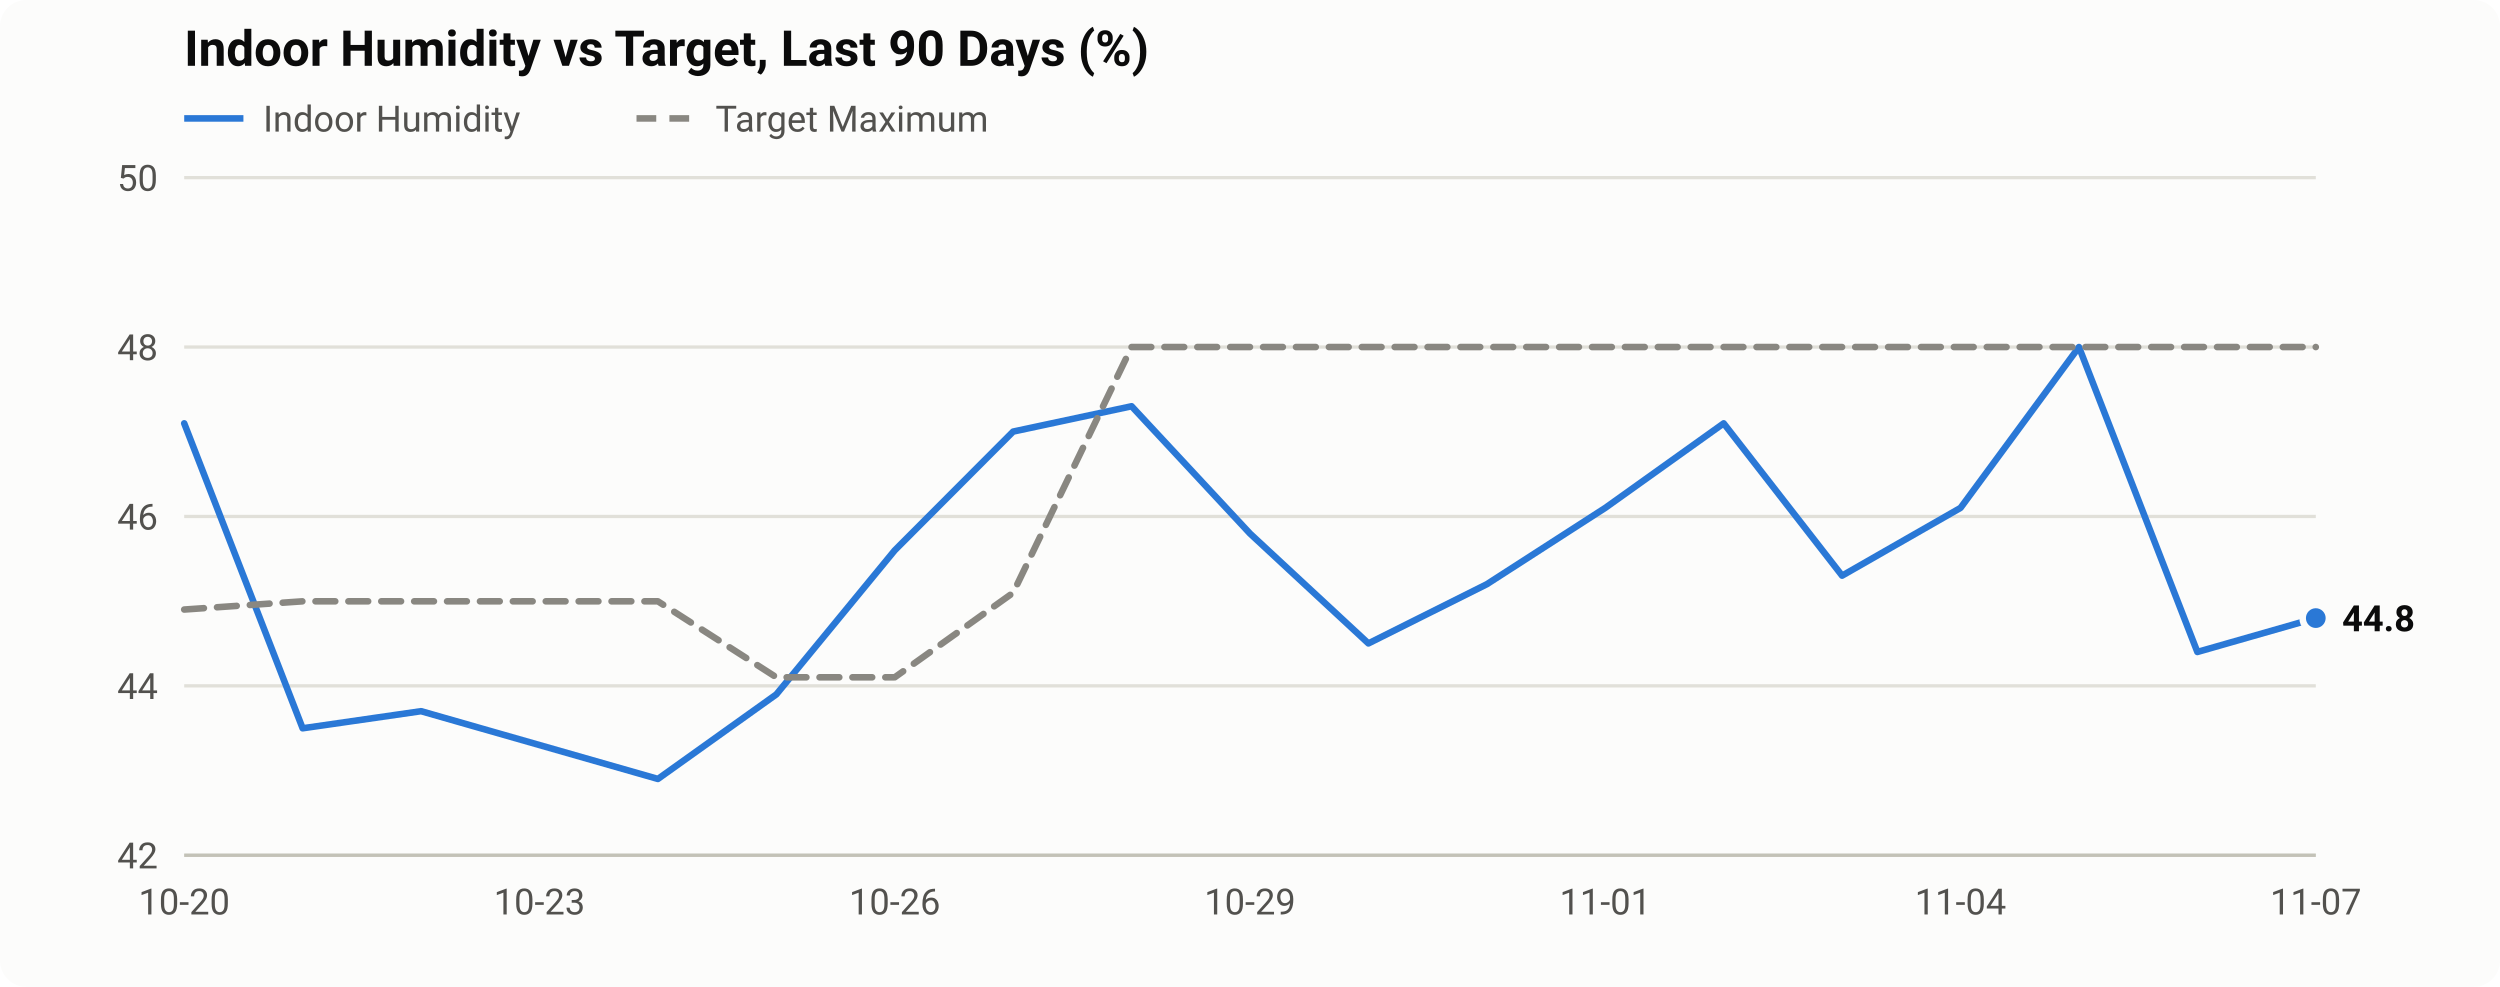
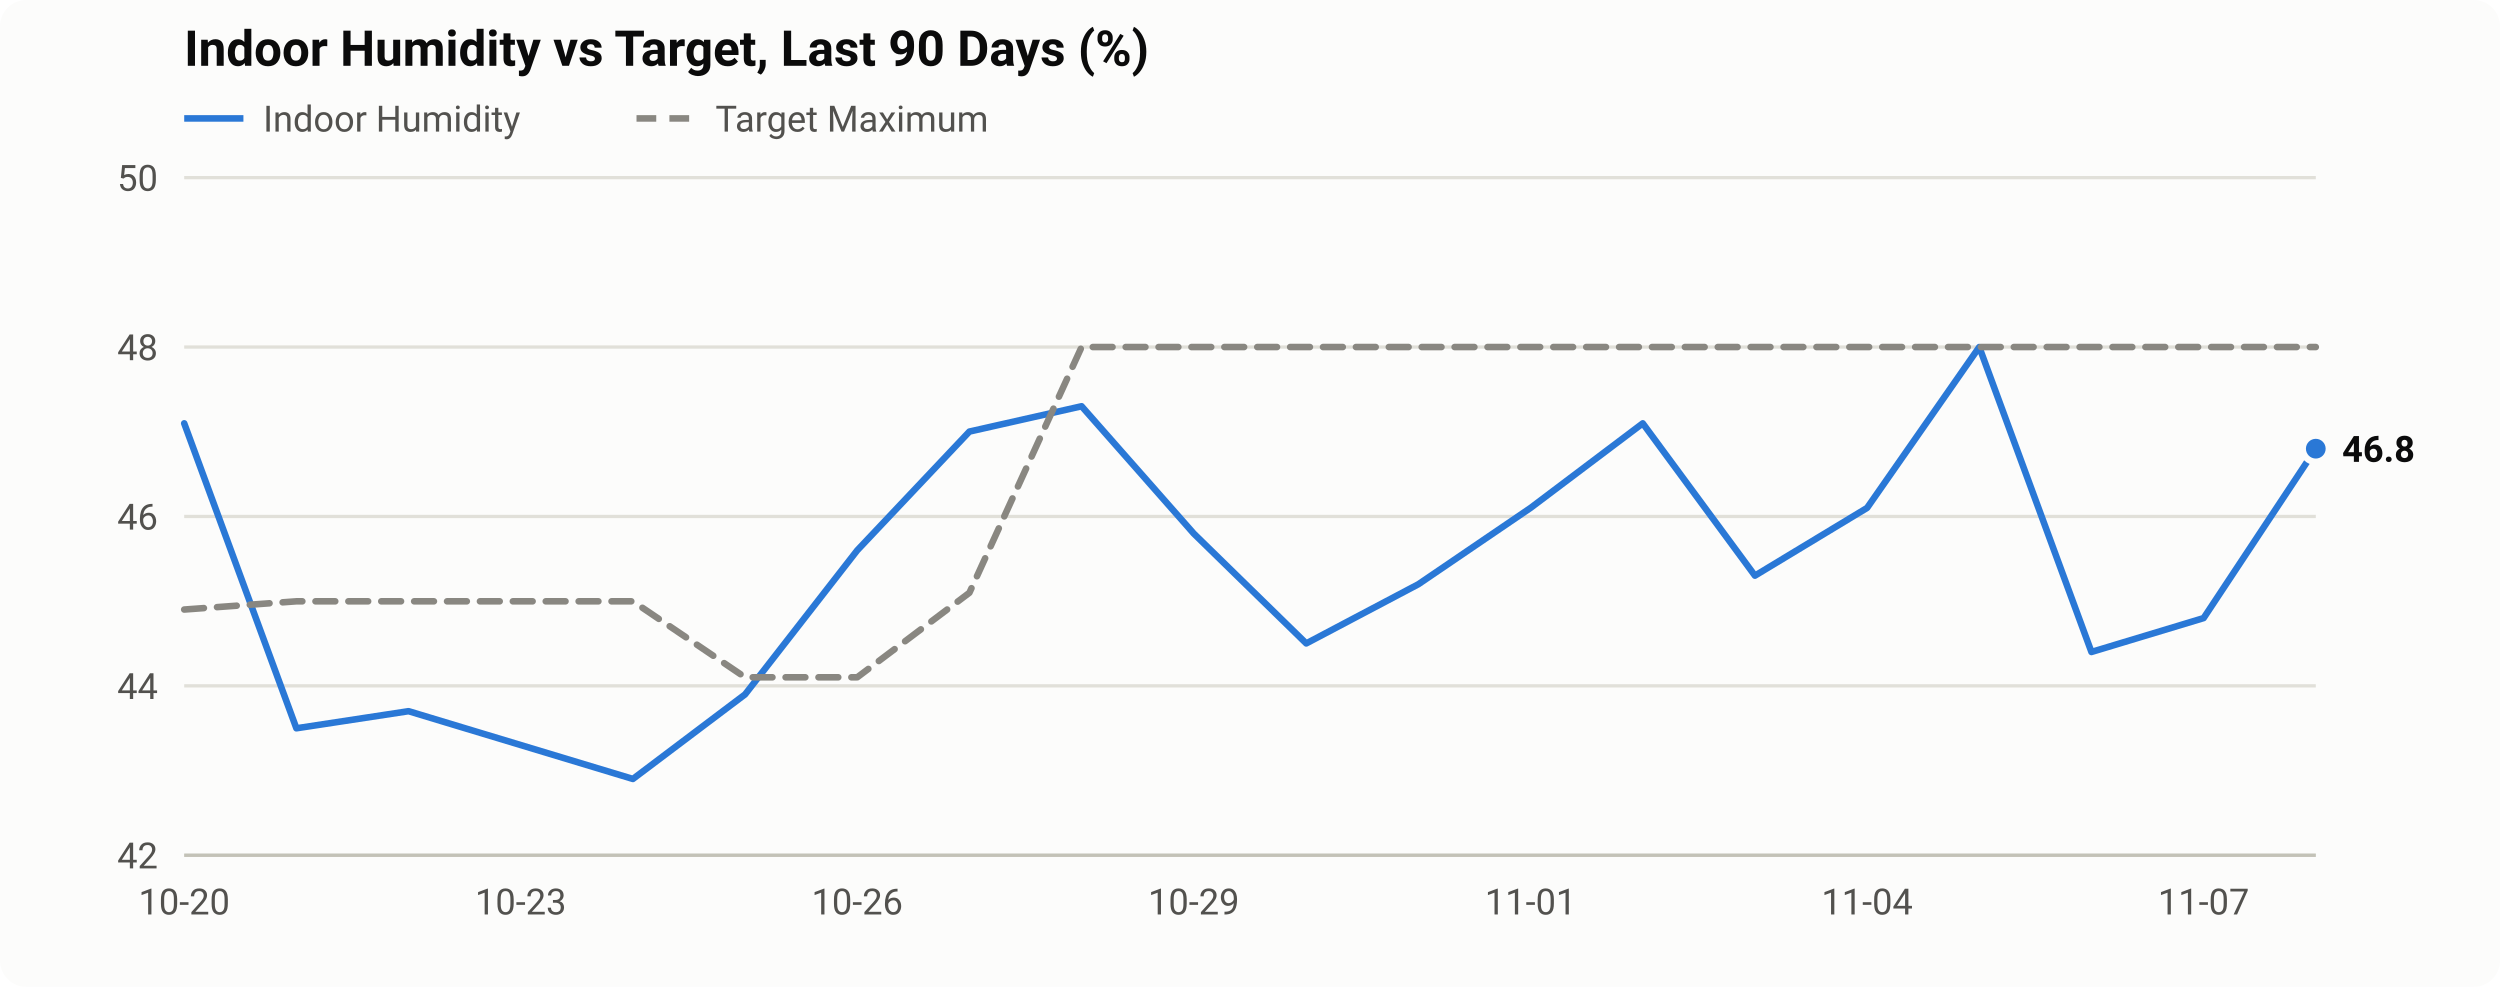
<svg xmlns="http://www.w3.org/2000/svg" viewBox="0 0 760 300" role="img" aria-label="Indoor Humidity vs Target, Last 90 Days (%)" class="chart">
  <style>.chart{font-family:system-ui,-apple-system,'Segoe UI',Roboto,Helvetica,Arial,sans-serif}.chart-title{font-size:15px;font-weight:600;fill:#0b0b0b}.axis,.legend{font-size:11px;fill:#52514e}.value{font-size:11px;fill:#0b0b0b;font-weight:600}.grid{stroke:#e1e0d9;stroke-width:1}.baseline{stroke:#c3c2b7;stroke-width:1}.line{stroke-width:2;stroke-linejoin:round;stroke-linecap:round}.ref{stroke:#898781}.dot{stroke:#fcfcfb;stroke-width:2}.hit{fill:transparent}.s1{stroke:#2a78d6}.f1{fill:#2a78d6}.s2{stroke:#eb6834}.f2{fill:#eb6834}.s3{stroke:#1baf7a}.f3{fill:#1baf7a}.s4{stroke:#eda100}.f4{fill:#eda100}.s5{stroke:#e87ba4}.f5{fill:#e87ba4}.s6{stroke:#008300}.f6{fill:#008300}.s7{stroke:#6250d6}.f7{fill:#6250d6}.s8{stroke:#e34948}.f8{fill:#e34948}</style>
  <rect width="760" height="300" rx="8" fill="#fcfcfb" />
  <text x="56" y="20" class="chart-title">Indoor Humidity vs Target, Last 90 Days (%)</text>
  <line x1="56" x2="74" y1="36" y2="36" class="s1" stroke-width="2" />
  <text x="80" y="40" class="legend">Indoor Humidity</text>
  <line x1="193.5" x2="211.5" y1="36" y2="36" class="ref" stroke-width="2" stroke-dasharray="6 4" />
  <text x="217.5" y="40" class="legend">Target Maximum</text>
  <line x1="56" x2="704" y1="260.0" y2="260.0" class="grid" />
  <text x="48" y="264.0" class="axis" text-anchor="end">42</text>
  <line x1="56" x2="704" y1="208.5" y2="208.5" class="grid" />
  <text x="48" y="212.5" class="axis" text-anchor="end">44</text>
  <line x1="56" x2="704" y1="157.0" y2="157.0" class="grid" />
  <text x="48" y="161.0" class="axis" text-anchor="end">46</text>
  <line x1="56" x2="704" y1="105.5" y2="105.5" class="grid" />
  <text x="48" y="109.5" class="axis" text-anchor="end">48</text>
  <line x1="56" x2="704" y1="54.0" y2="54.0" class="grid" />
  <text x="48" y="58.0" class="axis" text-anchor="end">50</text>
  <line x1="56" x2="704" y1="260.0" y2="260.0" class="baseline" />
  <text x="56.0" y="278" class="axis" text-anchor="middle">10-20</text>
-   <text x="164.0" y="278" class="axis" text-anchor="middle">10-23</text>
-   <text x="272.0" y="278" class="axis" text-anchor="middle">10-26</text>
-   <text x="380.0" y="278" class="axis" text-anchor="middle">10-29</text>
-   <text x="488.0" y="278" class="axis" text-anchor="middle">11-01</text>
-   <text x="596.0" y="278" class="axis" text-anchor="middle">11-04</text>
-   <text x="704.0" y="278" class="axis" text-anchor="middle">11-07</text>
-   <polyline points="56.0,128.7 92.0,221.4 128.0,216.2 164.0,226.5 200.0,236.8 236.0,211.1 272.0,167.3 308.0,131.2 344.0,123.5 380.0,162.2 416.0,195.6 452.0,177.6 488.0,154.4 524.0,128.7 560.0,175.0 596.0,154.4 632.0,105.5 668.0,198.2 704.0,187.9" fill="none" class="s1 line" />
-   <circle cx="704.0" cy="187.9" r="4" class="f1 dot" />
-   <text x="712.0" y="191.9" class="value">44.8</text>
-   <polyline points="56.0,185.3 92.0,182.8 128.0,182.8 164.0,182.8 200.0,182.8 236.0,205.9 272.0,205.9 308.0,180.2 344.0,105.5 380.0,105.5 416.0,105.5 452.0,105.5 488.0,105.5 524.0,105.5 560.0,105.5 596.0,105.5 632.0,105.5 668.0,105.5 704.0,105.5" fill="none" class="ref line" stroke-dasharray="6 4" />
+   <text x="158.3" y="278" class="axis" text-anchor="middle">10-23</text>
+   <text x="260.6" y="278" class="axis" text-anchor="middle">10-26</text>
+   <text x="362.9" y="278" class="axis" text-anchor="middle">10-29</text>
+   <text x="465.3" y="278" class="axis" text-anchor="middle">11-01</text>
+   <text x="567.6" y="278" class="axis" text-anchor="middle">11-04</text>
+   <text x="669.9" y="278" class="axis" text-anchor="middle">11-07</text>
+   <polyline points="56.0,128.7 90.1,221.4 124.2,216.2 158.3,226.5 192.4,236.8 226.5,211.1 260.6,167.3 294.7,131.2 328.8,123.5 362.9,162.2 397.1,195.6 431.2,177.6 465.3,154.4 499.4,128.7 533.5,175.0 567.6,154.4 601.7,105.5 635.8,198.2 669.9,187.9 704.0,136.4" fill="none" class="s1 line" />
+   <circle cx="704.0" cy="136.4" r="4" class="f1 dot" />
+   <text x="712.0" y="140.4" class="value">46.8</text>
+   <polyline points="56.0,185.3 90.1,182.8 124.2,182.8 158.3,182.8 192.4,182.8 226.5,205.9 260.6,205.9 294.7,180.2 328.8,105.5 362.9,105.5 397.1,105.5 431.2,105.5 465.3,105.5 499.4,105.5 533.5,105.5 567.6,105.5 601.7,105.5 635.8,105.5 669.9,105.5 704.0,105.5" fill="none" class="ref line" stroke-dasharray="6 4" />
</svg>
